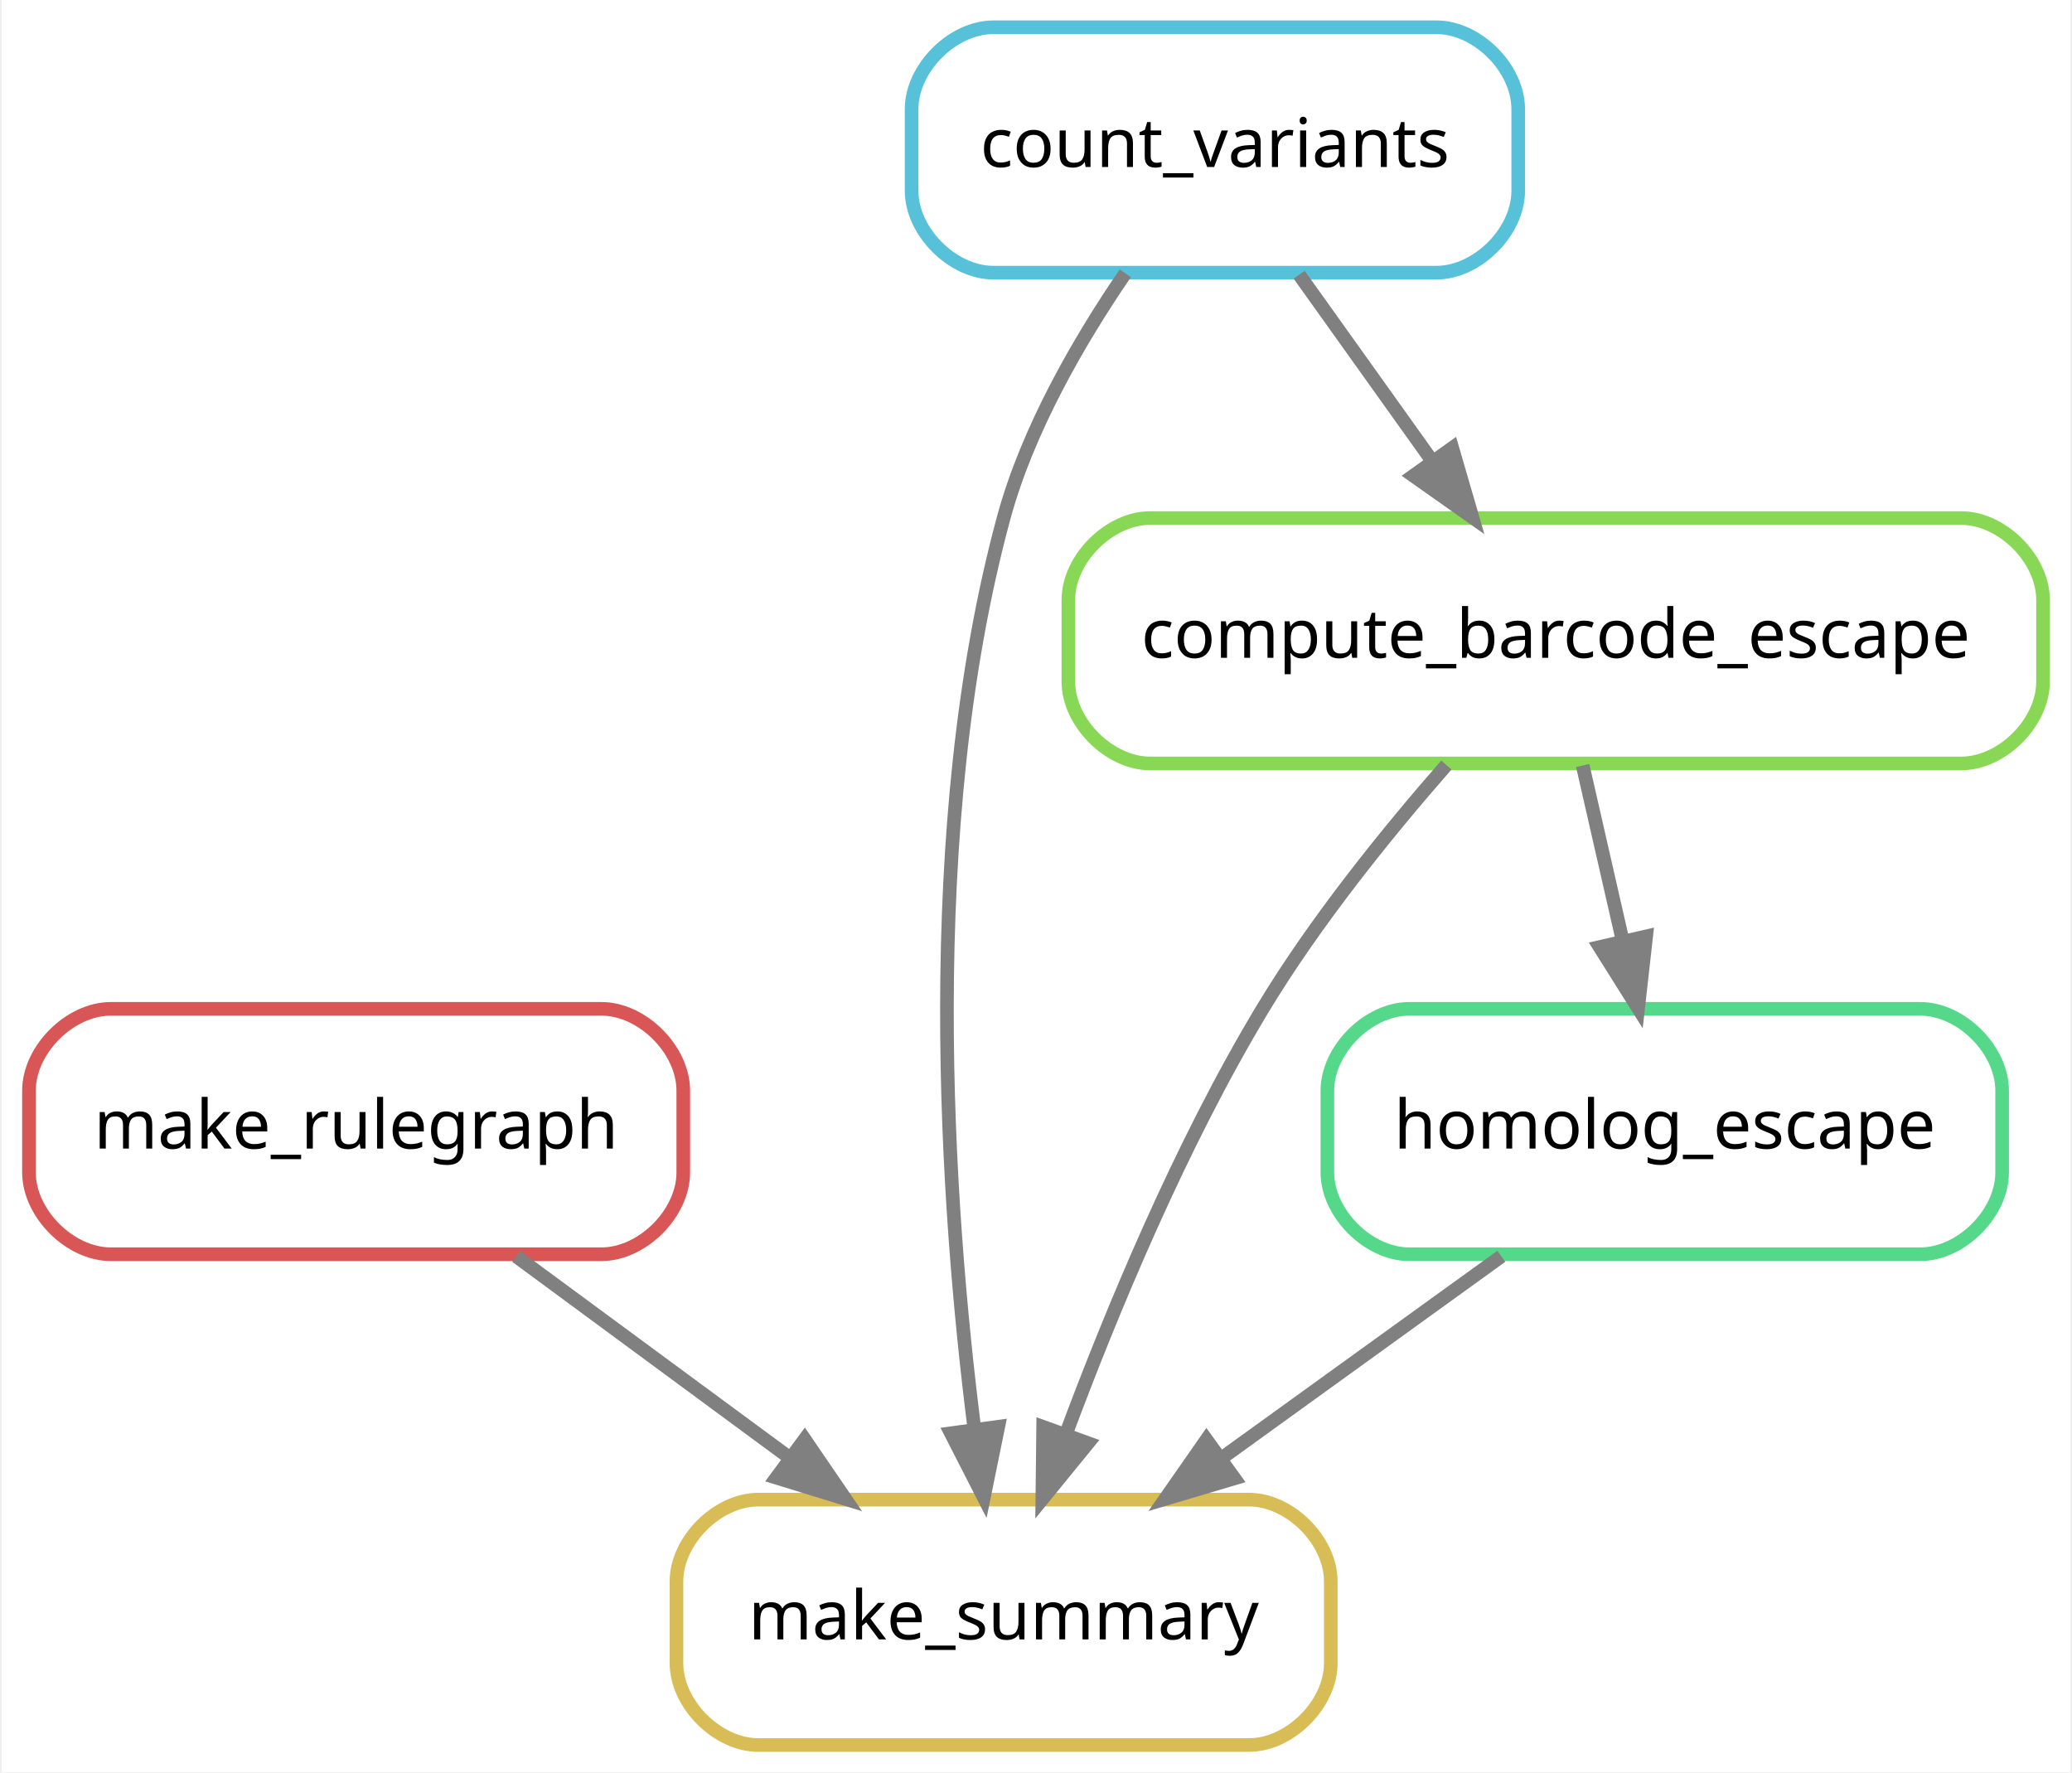
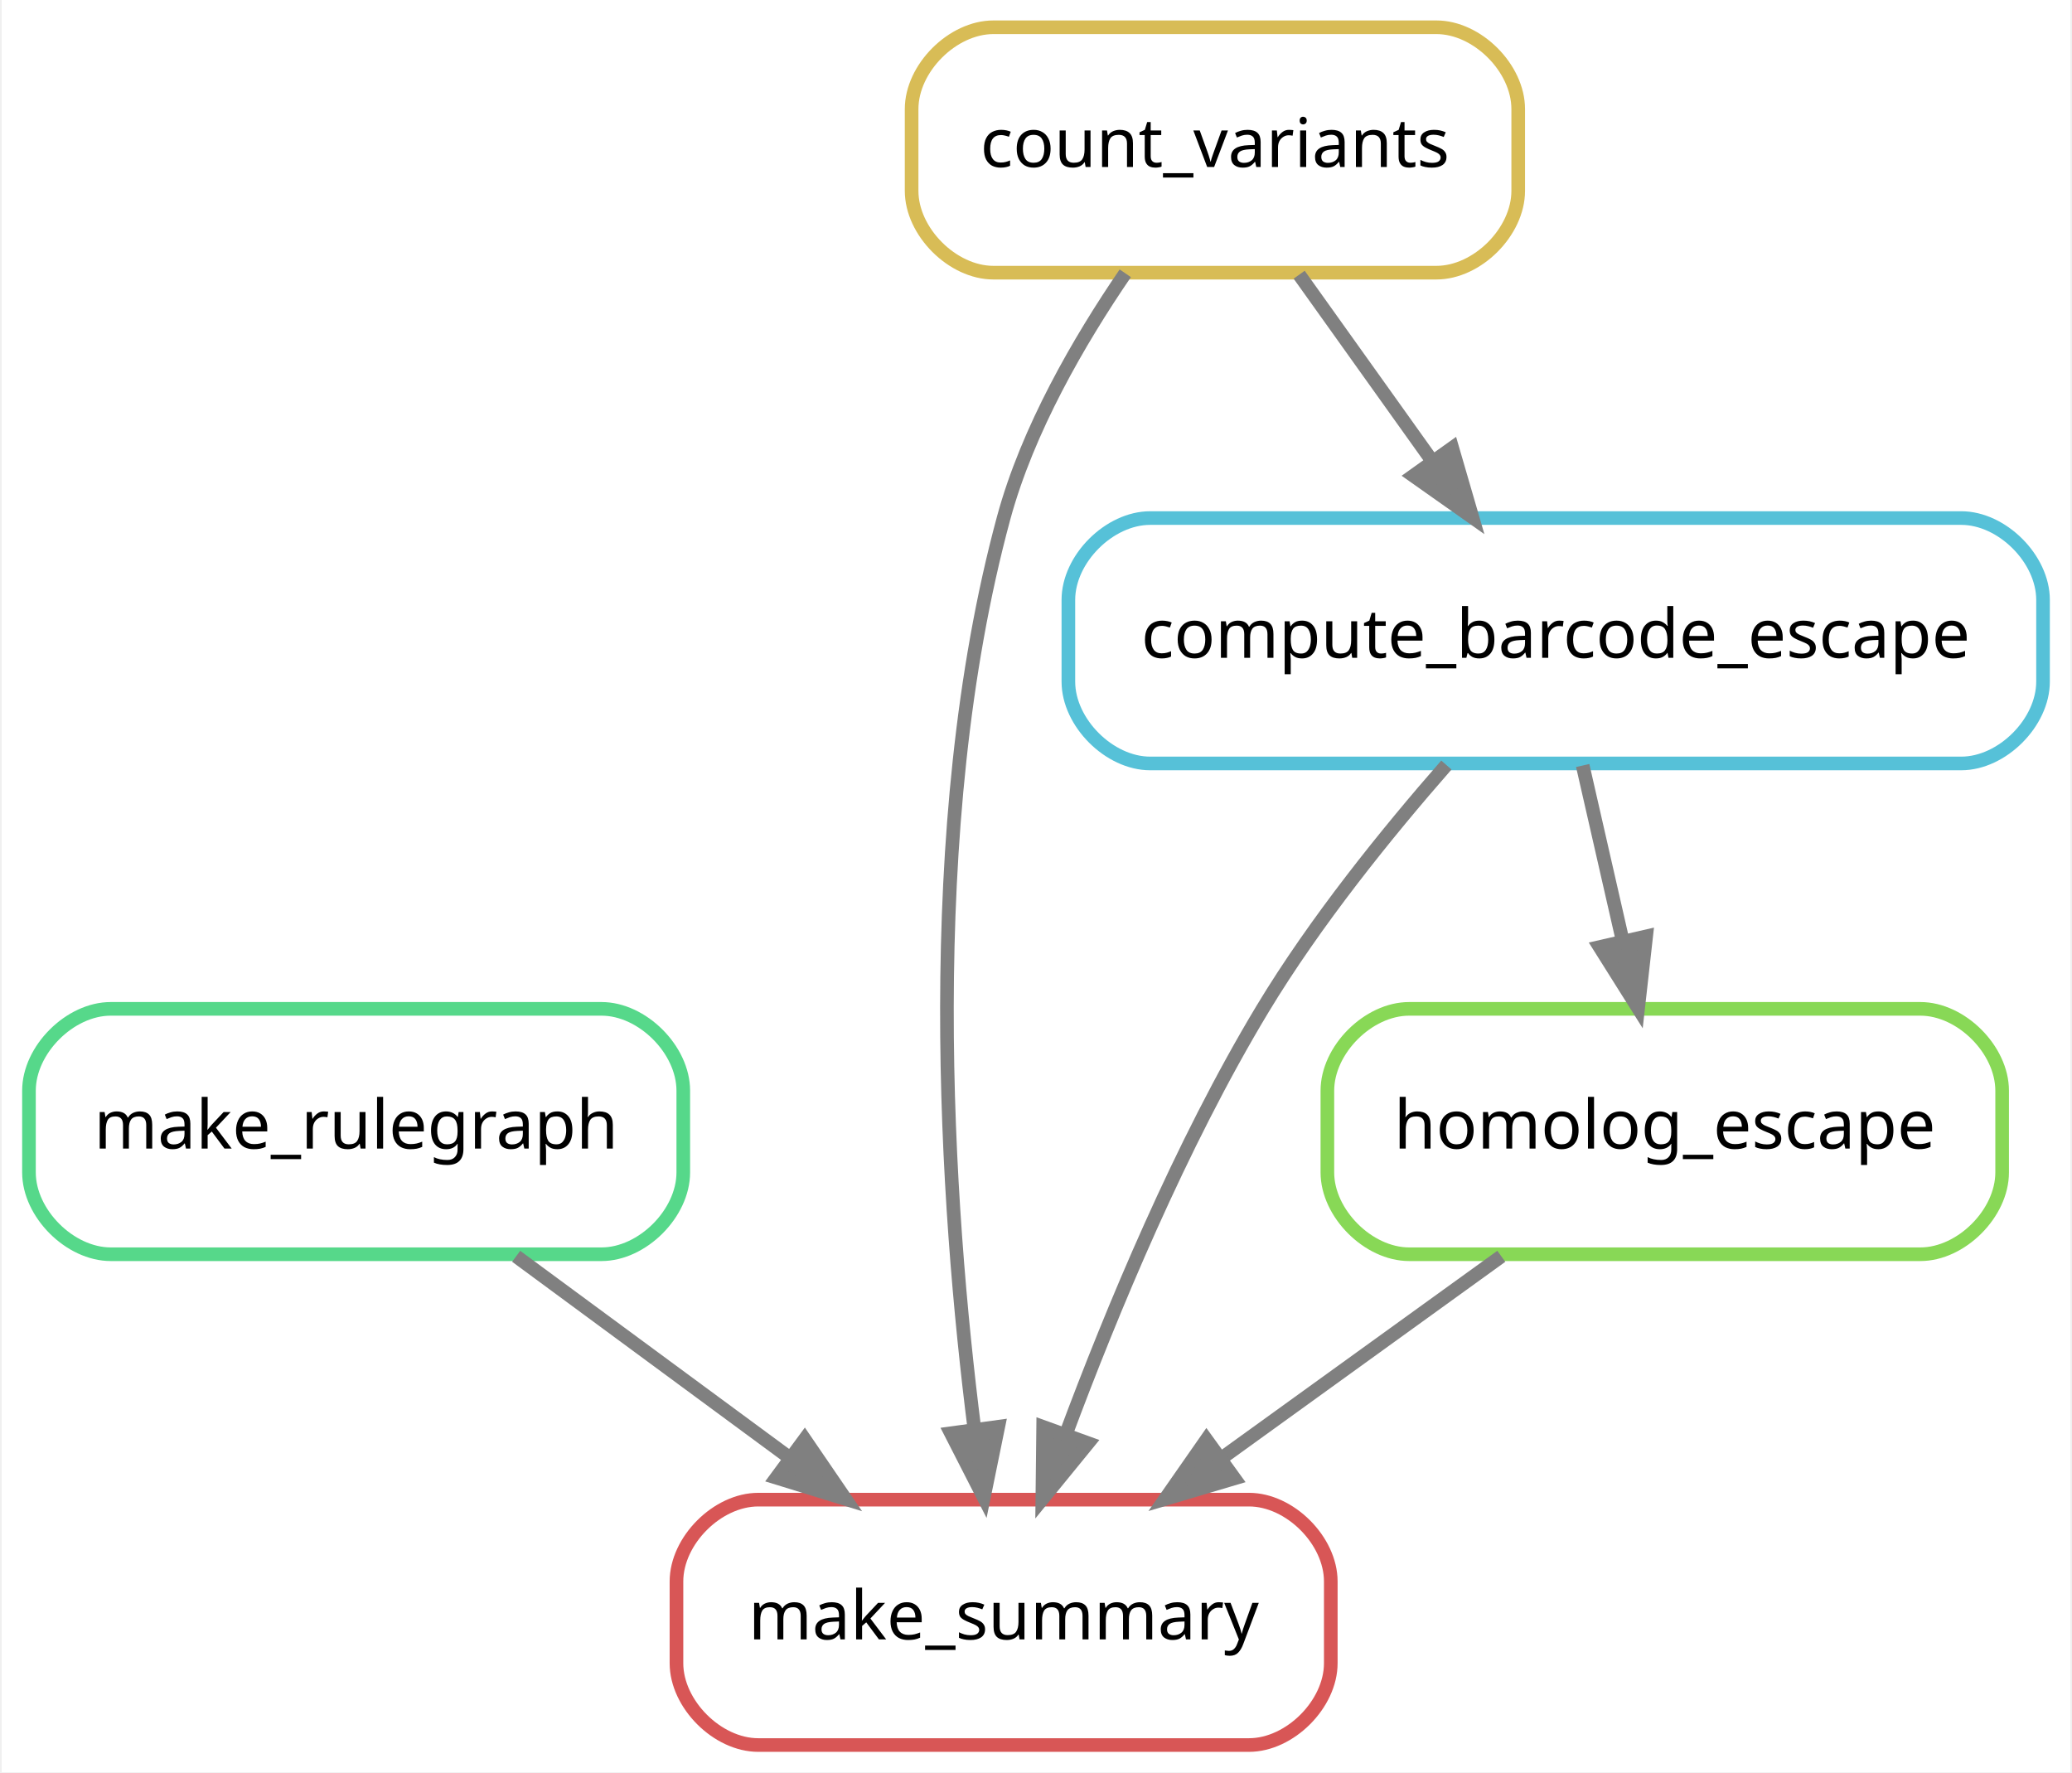
<svg xmlns="http://www.w3.org/2000/svg" width="304pt" height="260pt" viewBox="0.00 0.00 303.50 260.00">
  <g id="graph0" class="graph" transform="scale(1 1) rotate(0) translate(4 256)">
    <polygon fill="white" stroke="transparent" points="-4,4 -4,-256 299.5,-256 299.5,4 -4,4" />
    <g id="node1" class="node">
-       <path fill="none" stroke="#d8bc56" stroke-width="2" d="M179,-36C179,-36 107,-36 107,-36 101,-36 95,-30 95,-24 95,-24 95,-12 95,-12 95,-6 101,0 107,0 107,0 179,0 179,0 185,0 191,-6 191,-12 191,-12 191,-24 191,-24 191,-30 185,-36 179,-36" />
+       <path fill="none" stroke="#d85656" stroke-width="2" d="M179,-36C179,-36 107,-36 107,-36 101,-36 95,-30 95,-24 95,-24 95,-12 95,-12 95,-6 101,0 107,0 107,0 179,0 179,0 185,0 191,-6 191,-12 191,-12 191,-24 191,-24 191,-30 185,-36 179,-36" />
      <text text-anchor="middle" x="143" y="-15.5" font-family="sans" font-size="10.00">make_summary</text>
    </g>
    <g id="node2" class="node">
-       <path fill="none" stroke="#d85656" stroke-width="2" d="M84,-108C84,-108 12,-108 12,-108 6,-108 0,-102 0,-96 0,-96 0,-84 0,-84 0,-78 6,-72 12,-72 12,-72 84,-72 84,-72 90,-72 96,-78 96,-84 96,-84 96,-96 96,-96 96,-102 90,-108 84,-108" />
+       <path fill="none" stroke="#56d88a" stroke-width="2" d="M84,-108C84,-108 12,-108 12,-108 6,-108 0,-102 0,-96 0,-96 0,-84 0,-84 0,-78 6,-72 12,-72 12,-72 84,-72 84,-72 90,-72 96,-78 96,-84 96,-84 96,-96 96,-96 96,-102 90,-108 84,-108" />
      <text text-anchor="middle" x="48" y="-87.5" font-family="sans" font-size="10.00">make_rulegraph</text>
    </g>
    <g id="edge4" class="edge">
      <path fill="none" stroke="grey" stroke-width="2" d="M71.48,-71.7C83.56,-62.8 98.45,-51.82 111.52,-42.2" />
      <polygon fill="grey" stroke="grey" stroke-width="2" points="113.81,-44.85 119.79,-36.1 109.66,-39.22 113.81,-44.85" />
    </g>
    <g id="node3" class="node">
-       <path fill="none" stroke="#56c1d8" stroke-width="2" d="M206.5,-252C206.5,-252 141.5,-252 141.5,-252 135.5,-252 129.5,-246 129.5,-240 129.5,-240 129.5,-228 129.5,-228 129.5,-222 135.5,-216 141.5,-216 141.5,-216 206.5,-216 206.5,-216 212.5,-216 218.5,-222 218.5,-228 218.5,-228 218.5,-240 218.5,-240 218.5,-246 212.5,-252 206.5,-252" />
+       <path fill="none" stroke="#d8bc56" stroke-width="2" d="M206.5,-252C206.5,-252 141.5,-252 141.5,-252 135.5,-252 129.5,-246 129.5,-240 129.5,-240 129.5,-228 129.5,-228 129.5,-222 135.5,-216 141.5,-216 141.5,-216 206.5,-216 206.5,-216 212.5,-216 218.5,-222 218.5,-228 218.5,-228 218.5,-240 218.5,-240 218.5,-246 212.5,-252 206.5,-252" />
      <text text-anchor="middle" x="174" y="-231.5" font-family="sans" font-size="10.00">count_variants</text>
    </g>
-     <g id="edge1" class="edge">
+     <g id="edge2" class="edge">
      <path fill="none" stroke="grey" stroke-width="2" d="M160.85,-215.91C154.08,-206.01 146.51,-192.96 143,-180 130.65,-134.43 134.6,-78.91 138.71,-46.4" />
      <polygon fill="grey" stroke="grey" stroke-width="2" points="142.21,-46.69 140.09,-36.31 135.27,-45.74 142.21,-46.69" />
    </g>
    <g id="node4" class="node">
-       <path fill="none" stroke="#88d856" stroke-width="2" d="M283.5,-180C283.5,-180 164.5,-180 164.5,-180 158.5,-180 152.5,-174 152.5,-168 152.5,-168 152.5,-156 152.5,-156 152.5,-150 158.5,-144 164.5,-144 164.5,-144 283.5,-144 283.5,-144 289.5,-144 295.5,-150 295.5,-156 295.5,-156 295.5,-168 295.5,-168 295.5,-174 289.5,-180 283.5,-180" />
+       <path fill="none" stroke="#56c1d8" stroke-width="2" d="M283.5,-180C283.5,-180 164.5,-180 164.5,-180 158.5,-180 152.5,-174 152.5,-168 152.5,-168 152.5,-156 152.5,-156 152.5,-150 158.5,-144 164.5,-144 164.5,-144 283.5,-144 283.5,-144 289.5,-144 295.5,-150 295.5,-156 295.5,-156 295.5,-168 295.5,-168 295.5,-174 289.5,-180 283.5,-180" />
      <text text-anchor="middle" x="224" y="-159.5" font-family="sans" font-size="10.00">compute_barcode_escape</text>
    </g>
    <g id="edge5" class="edge">
      <path fill="none" stroke="grey" stroke-width="2" d="M186.36,-215.7C192.23,-207.47 199.37,-197.48 205.84,-188.42" />
      <polygon fill="grey" stroke="grey" stroke-width="2" points="208.82,-190.28 211.78,-180.1 203.12,-186.21 208.82,-190.28" />
    </g>
-     <g id="edge3" class="edge">
+     <g id="edge1" class="edge">
      <path fill="none" stroke="grey" stroke-width="2" d="M207.96,-143.77C199.25,-133.82 188.71,-120.79 181,-108 169,-88.09 158.87,-63.7 152.09,-45.49" />
      <polygon fill="grey" stroke="grey" stroke-width="2" points="155.38,-44.29 148.68,-36.08 148.8,-46.67 155.38,-44.29" />
    </g>
    <g id="node5" class="node">
-       <path fill="none" stroke="#56d88a" stroke-width="2" d="M277.5,-108C277.5,-108 202.5,-108 202.5,-108 196.5,-108 190.5,-102 190.5,-96 190.5,-96 190.5,-84 190.5,-84 190.5,-78 196.5,-72 202.5,-72 202.5,-72 277.5,-72 277.5,-72 283.5,-72 289.5,-78 289.5,-84 289.5,-84 289.5,-96 289.5,-96 289.5,-102 283.5,-108 277.5,-108" />
+       <path fill="none" stroke="#88d856" stroke-width="2" d="M277.5,-108C277.5,-108 202.5,-108 202.5,-108 196.5,-108 190.5,-102 190.5,-96 190.5,-96 190.5,-84 190.5,-84 190.5,-78 196.5,-72 202.5,-72 202.5,-72 277.5,-72 277.5,-72 283.5,-72 289.5,-78 289.5,-84 289.5,-84 289.5,-96 289.5,-96 289.5,-102 283.5,-108 277.5,-108" />
      <text text-anchor="middle" x="240" y="-87.5" font-family="sans" font-size="10.00">homolog_escape</text>
    </g>
    <g id="edge6" class="edge">
      <path fill="none" stroke="grey" stroke-width="2" d="M227.96,-143.7C229.72,-135.98 231.84,-126.71 233.8,-118.11" />
      <polygon fill="grey" stroke="grey" stroke-width="2" points="237.27,-118.63 236.09,-108.1 230.45,-117.07 237.27,-118.63" />
    </g>
-     <g id="edge2" class="edge">
+     <g id="edge3" class="edge">
      <path fill="none" stroke="grey" stroke-width="2" d="M216.02,-71.7C203.69,-62.8 188.48,-51.82 175.15,-42.2" />
      <polygon fill="grey" stroke="grey" stroke-width="2" points="176.86,-39.12 166.7,-36.1 172.76,-44.79 176.86,-39.12" />
    </g>
  </g>
</svg>
